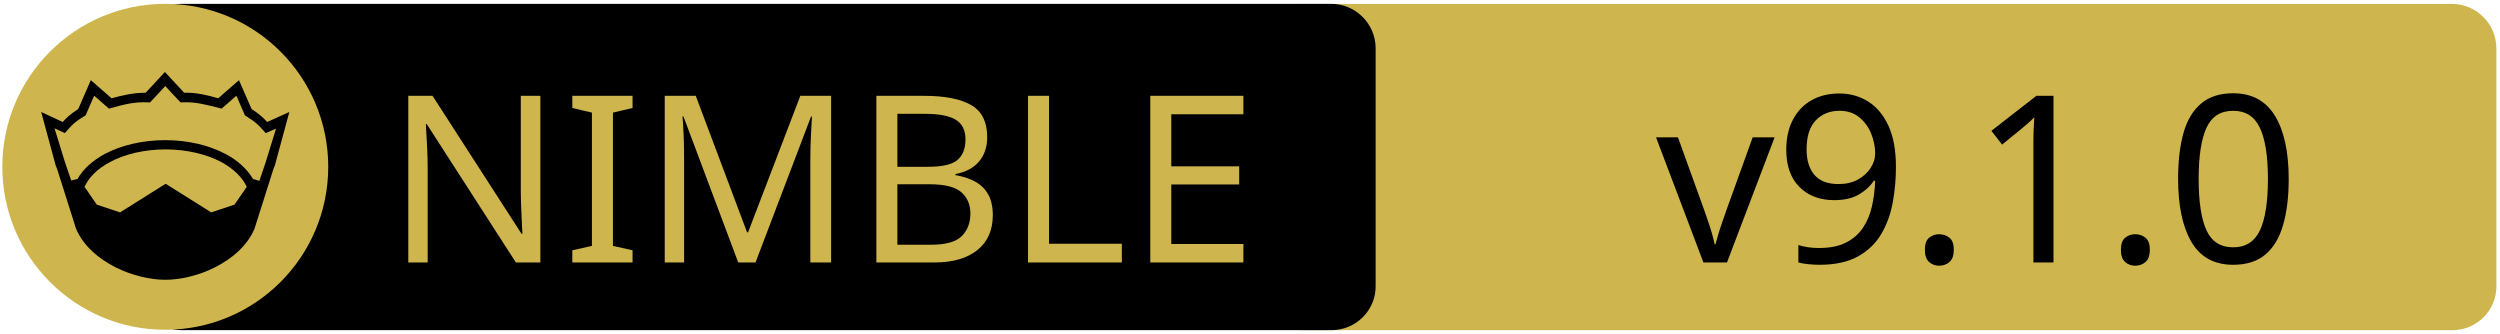
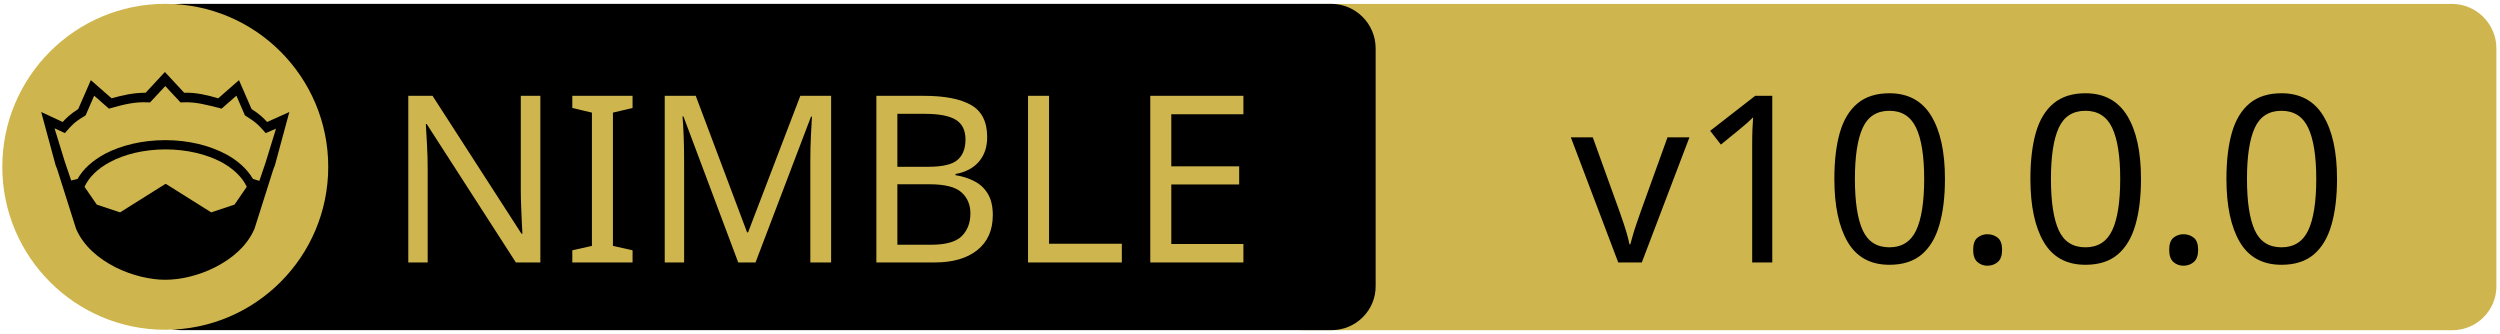
<svg xmlns="http://www.w3.org/2000/svg" xmlns:xlink="http://www.w3.org/1999/xlink" width="675" height="90" xml:space="preserve" version="1.1">
  <a xlink:href="https://github.com/monofuel/openai_leap">
    <g>
      <path fill="#CEB54D" id="svg_15" d="m662.123,89.159l-310.5,0c-6.6,0 -12,-5.4 -12,-12l0,-64.1c0,-6.6 5.4,-12 12,-12l310.4,0c6.6,0 12,5.4 12,12l0,64.1c0.1,6.6 -5.3,12 -11.9,12z" />
      <path id="svg_1" d="m359.524,89.139l-310.5,0c-6.6,0 -12,-5.4 -12,-12l0,-64.1c0,-6.6 5.4,-12 12,-12l310.4,0c6.6,0 12,5.4 12,12l0,64.1c0.1,6.6 -5.3,12 -11.9,12z" />
      <rect id="svg_2" fill="none" height="45.9" width="315.3" class="st0" y="24.539" x="60.224" />
      <circle id="svg_4" fill="#CEB54D" r="44" cy="45.039" cx="44.624" class="st1" />
      <g id="XMLID_4_">
        <path id="svg_5" d="m78.124,30.239l-3.9,14.4l-0.4,1l-5.1,16.1c0,0 0,0 0,0c-2,4.7 -6.1,8.1 -10.6,10.4c-4.5,2.3 -9.5,3.4 -13.5,3.4c-4,0 -8.9,-1.1 -13.5,-3.4c-4.5,-2.3 -8.6,-5.7 -10.6,-10.4c0,0 0,0 0,0l-5.1,-16.1l-0.4,-1l-3.9,-14.4l5.8,2.7c0.9,-1 2,-2.1 4.2,-3.5l3.4,-7.8l5.6,4.9c2.9,-0.8 5.8,-1.5 9.2,-1.5l5.2,-5.6l5.2,5.6c3.4,-0.1 6.4,0.7 9.2,1.5l5.6,-4.9l3.4,7.8c2.2,1.4 3.3,2.5 4.2,3.5l6,-2.7z" />
        <g id="XMLID_6_">
          <g id="svg_6">
            <path id="svg_7" fill="#CEB54D" d="m66.624,50.439l-3.3,4.8l-6.3,2.1l-12.1,-7.6c-0.1,-0.1 -0.3,-0.1 -0.4,0l-12.1,7.6l-6.3,-2.1l-3.3,-4.8c1.2,-2.6 3.5,-4.9 6.9,-6.7c3.9,-2.1 9.2,-3.4 15,-3.4c5.7,0 11,1.3 15,3.4c3.3,1.8 5.7,4.1 6.9,6.7z" class="st1" />
          </g>
          <g id="svg_8" />
        </g>
        <g id="XMLID_5_">
          <g id="svg_9">
            <path id="svg_10" fill="#CEB54D" d="m74.524,34.739l-2.8,9.1l-1.7,5l-1.6,-0.5c0,0 -0.1,0 -0.1,0c-1.6,-2.7 -4.2,-5.1 -7.5,-6.8c-4.4,-2.3 -10,-3.7 -16.2,-3.7c-6.2,0 -11.9,1.4 -16.3,3.7c-3.3,1.8 -5.9,4.1 -7.4,6.8c0,0 -0.1,0 -0.1,0l-1.6,0.4l-1.7,-5l-2.8,-9.1l2.8,1.3l0.6,-0.7c1.2,-1.3 1.8,-2.2 4.7,-3.9l0.3,-0.2l2.3,-5.3l4,3.5l0.7,-0.2c3.2,-0.9 6.3,-1.7 9.8,-1.5l0.6,0l4.1,-4.4l4.1,4.4l0.6,0c3.5,-0.2 6.5,0.7 9.8,1.5l0.7,0.2l4,-3.5l2.3,5.3l0.3,0.2c2.9,1.8 3.5,2.6 4.7,3.9l0.6,0.7l2.8,-1.2z" class="st1" />
          </g>
          <g id="svg_11" />
        </g>
      </g>
      <text x="-442" y="-350.021" id="svg_16" font-size="63px" font-family="'PT Sans Caption', 'Tahoma', 'Helvetica Neue Medium', 'PT Sans', sans-serif" fill="#CEB54D" class="st1 st2 st3" transform="matrix(1 0 0 1 546.13 420.879)">NIMBLE</text>
-       <text x="-99.0" y="-350.012" id="svg_17" font-size="63.012px" font-family="'PT Sans Caption', 'Tahoma', 'Helvetica Neue Medium', 'PT Sans', sans-serif" fill="#000000" class="st1 st2 st3" transform="matrix(1 0 0 1 546.13 420.879)">v9.1.0</text>
+       <text x="-122.0" y="-350.012" id="svg_17" font-size="63.012px" font-family="'PT Sans Caption', 'Tahoma', 'Helvetica Neue Medium', 'PT Sans', sans-serif" fill="#000000" class="st1 st2 st3" transform="matrix(1 0 0 1 546.13 420.879)">v10.0.0</text>
    </g>
  </a>
</svg>
